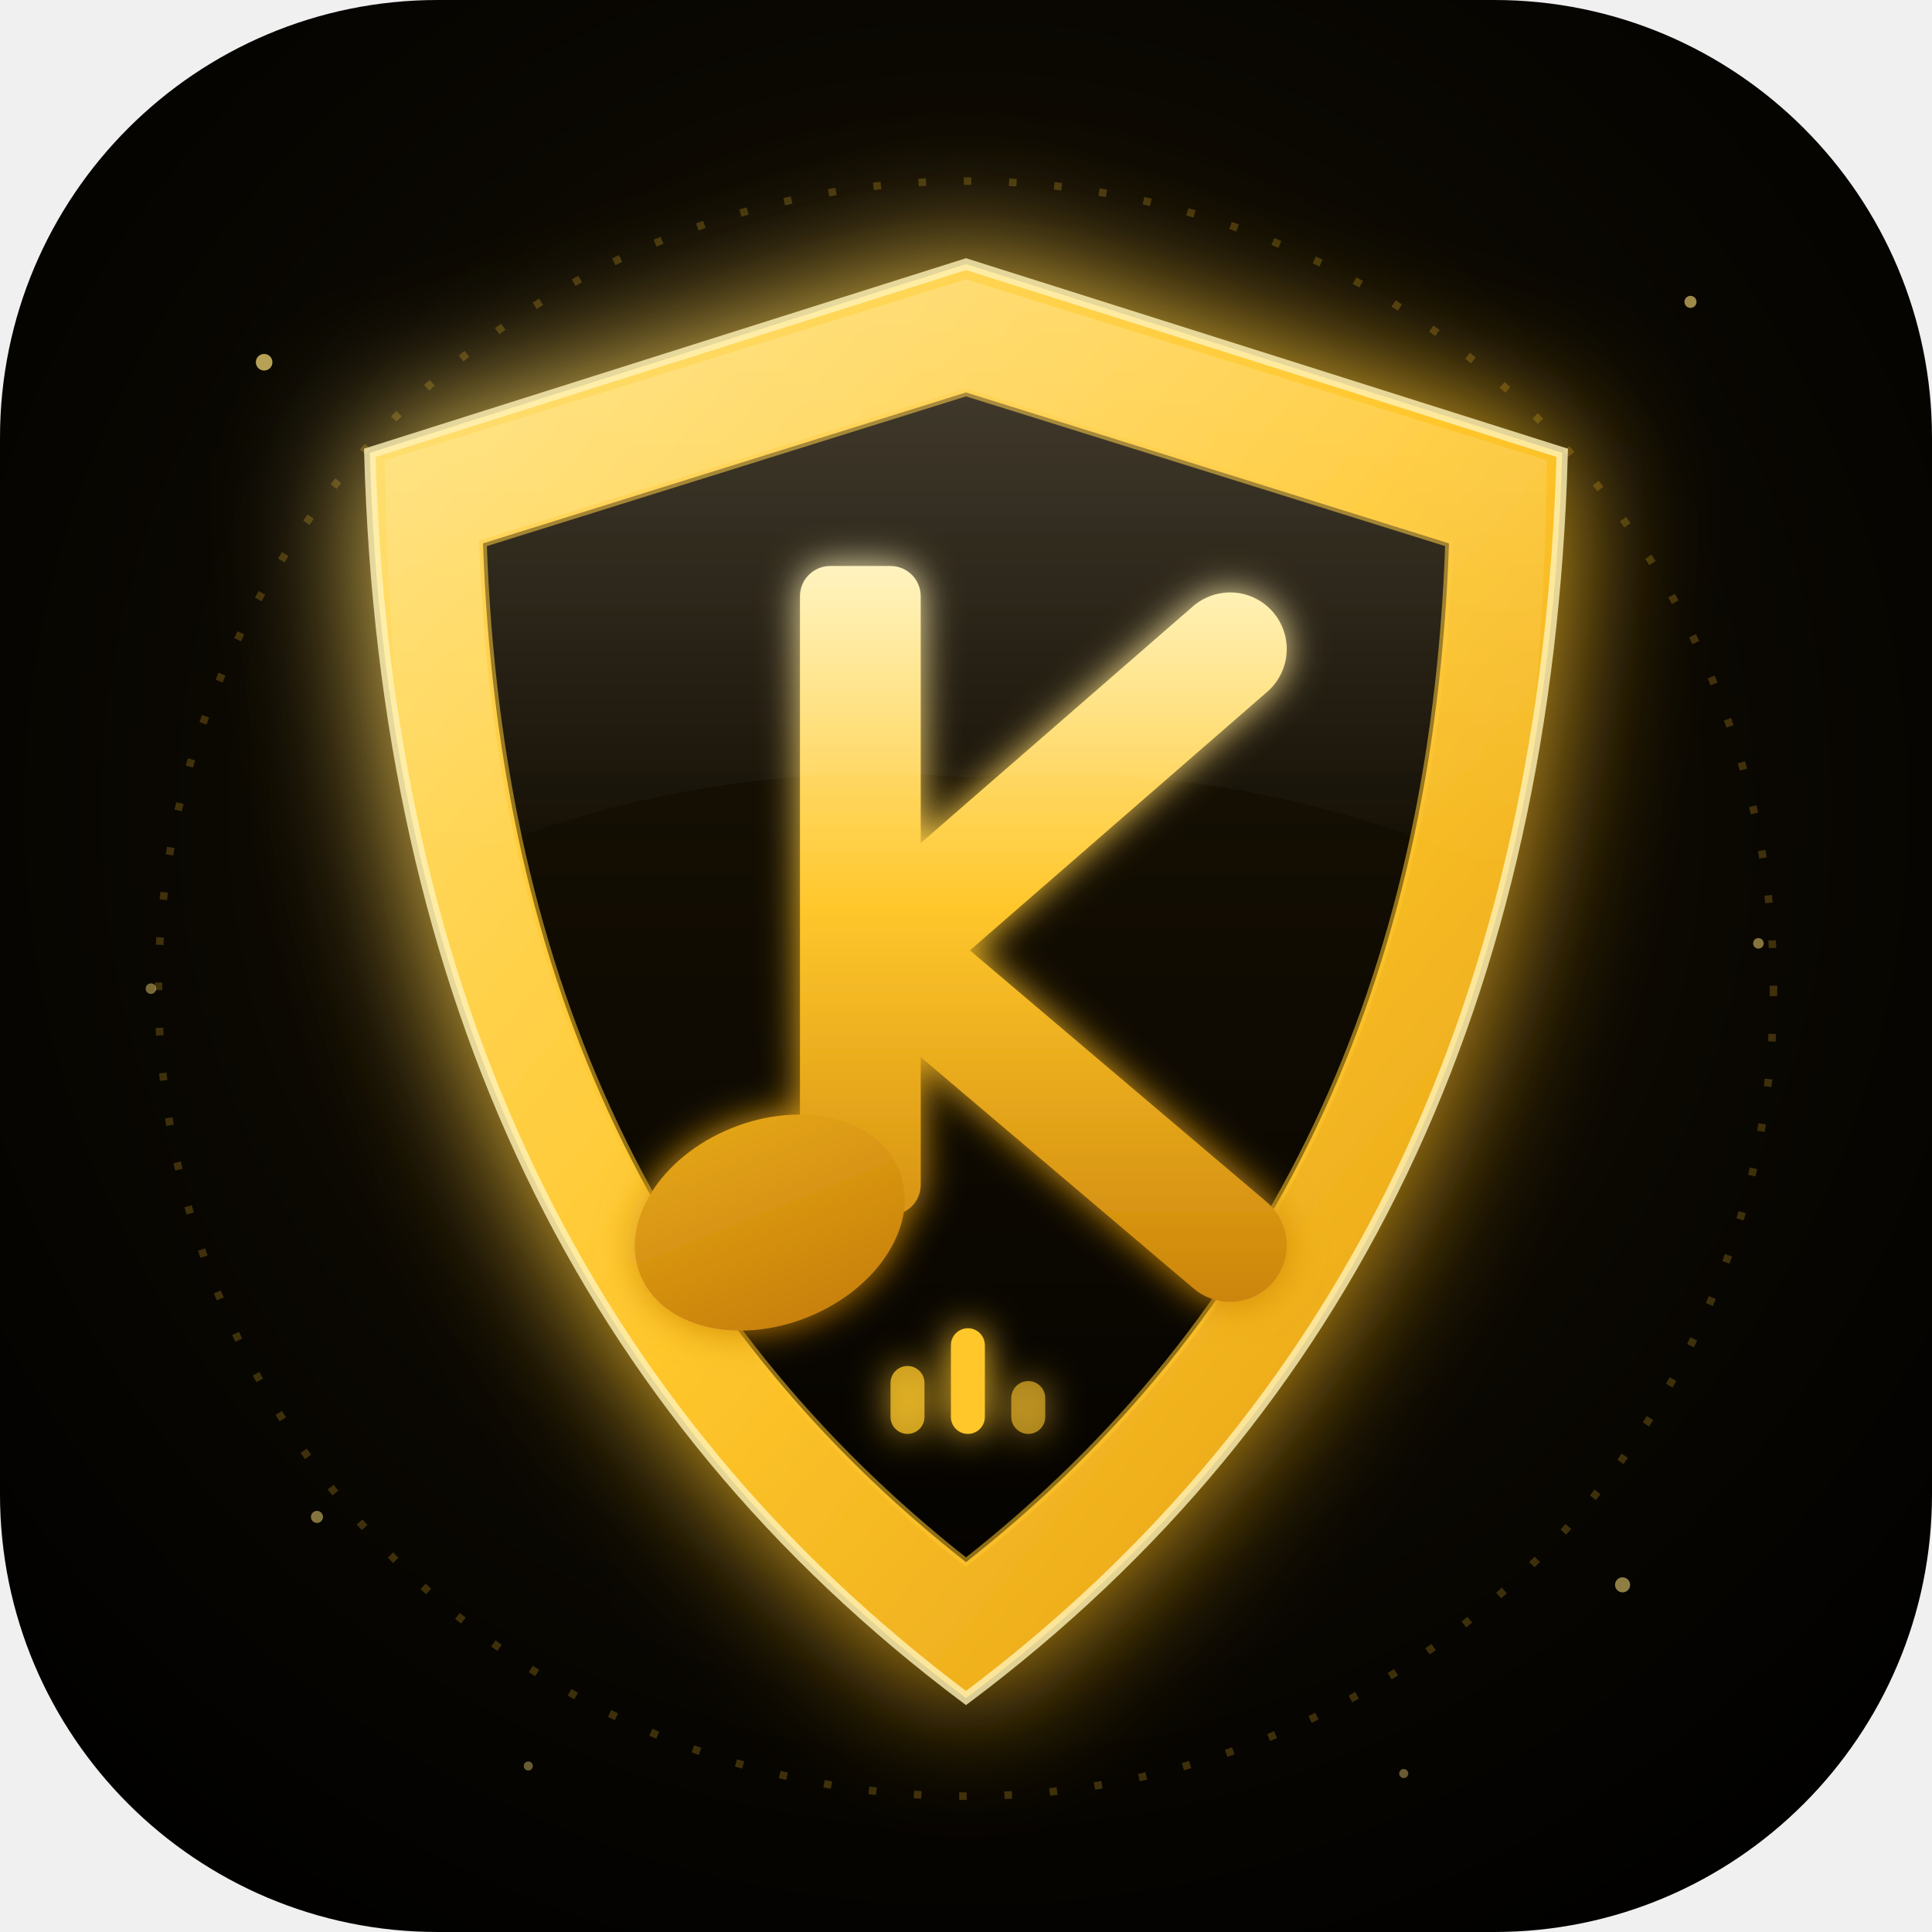
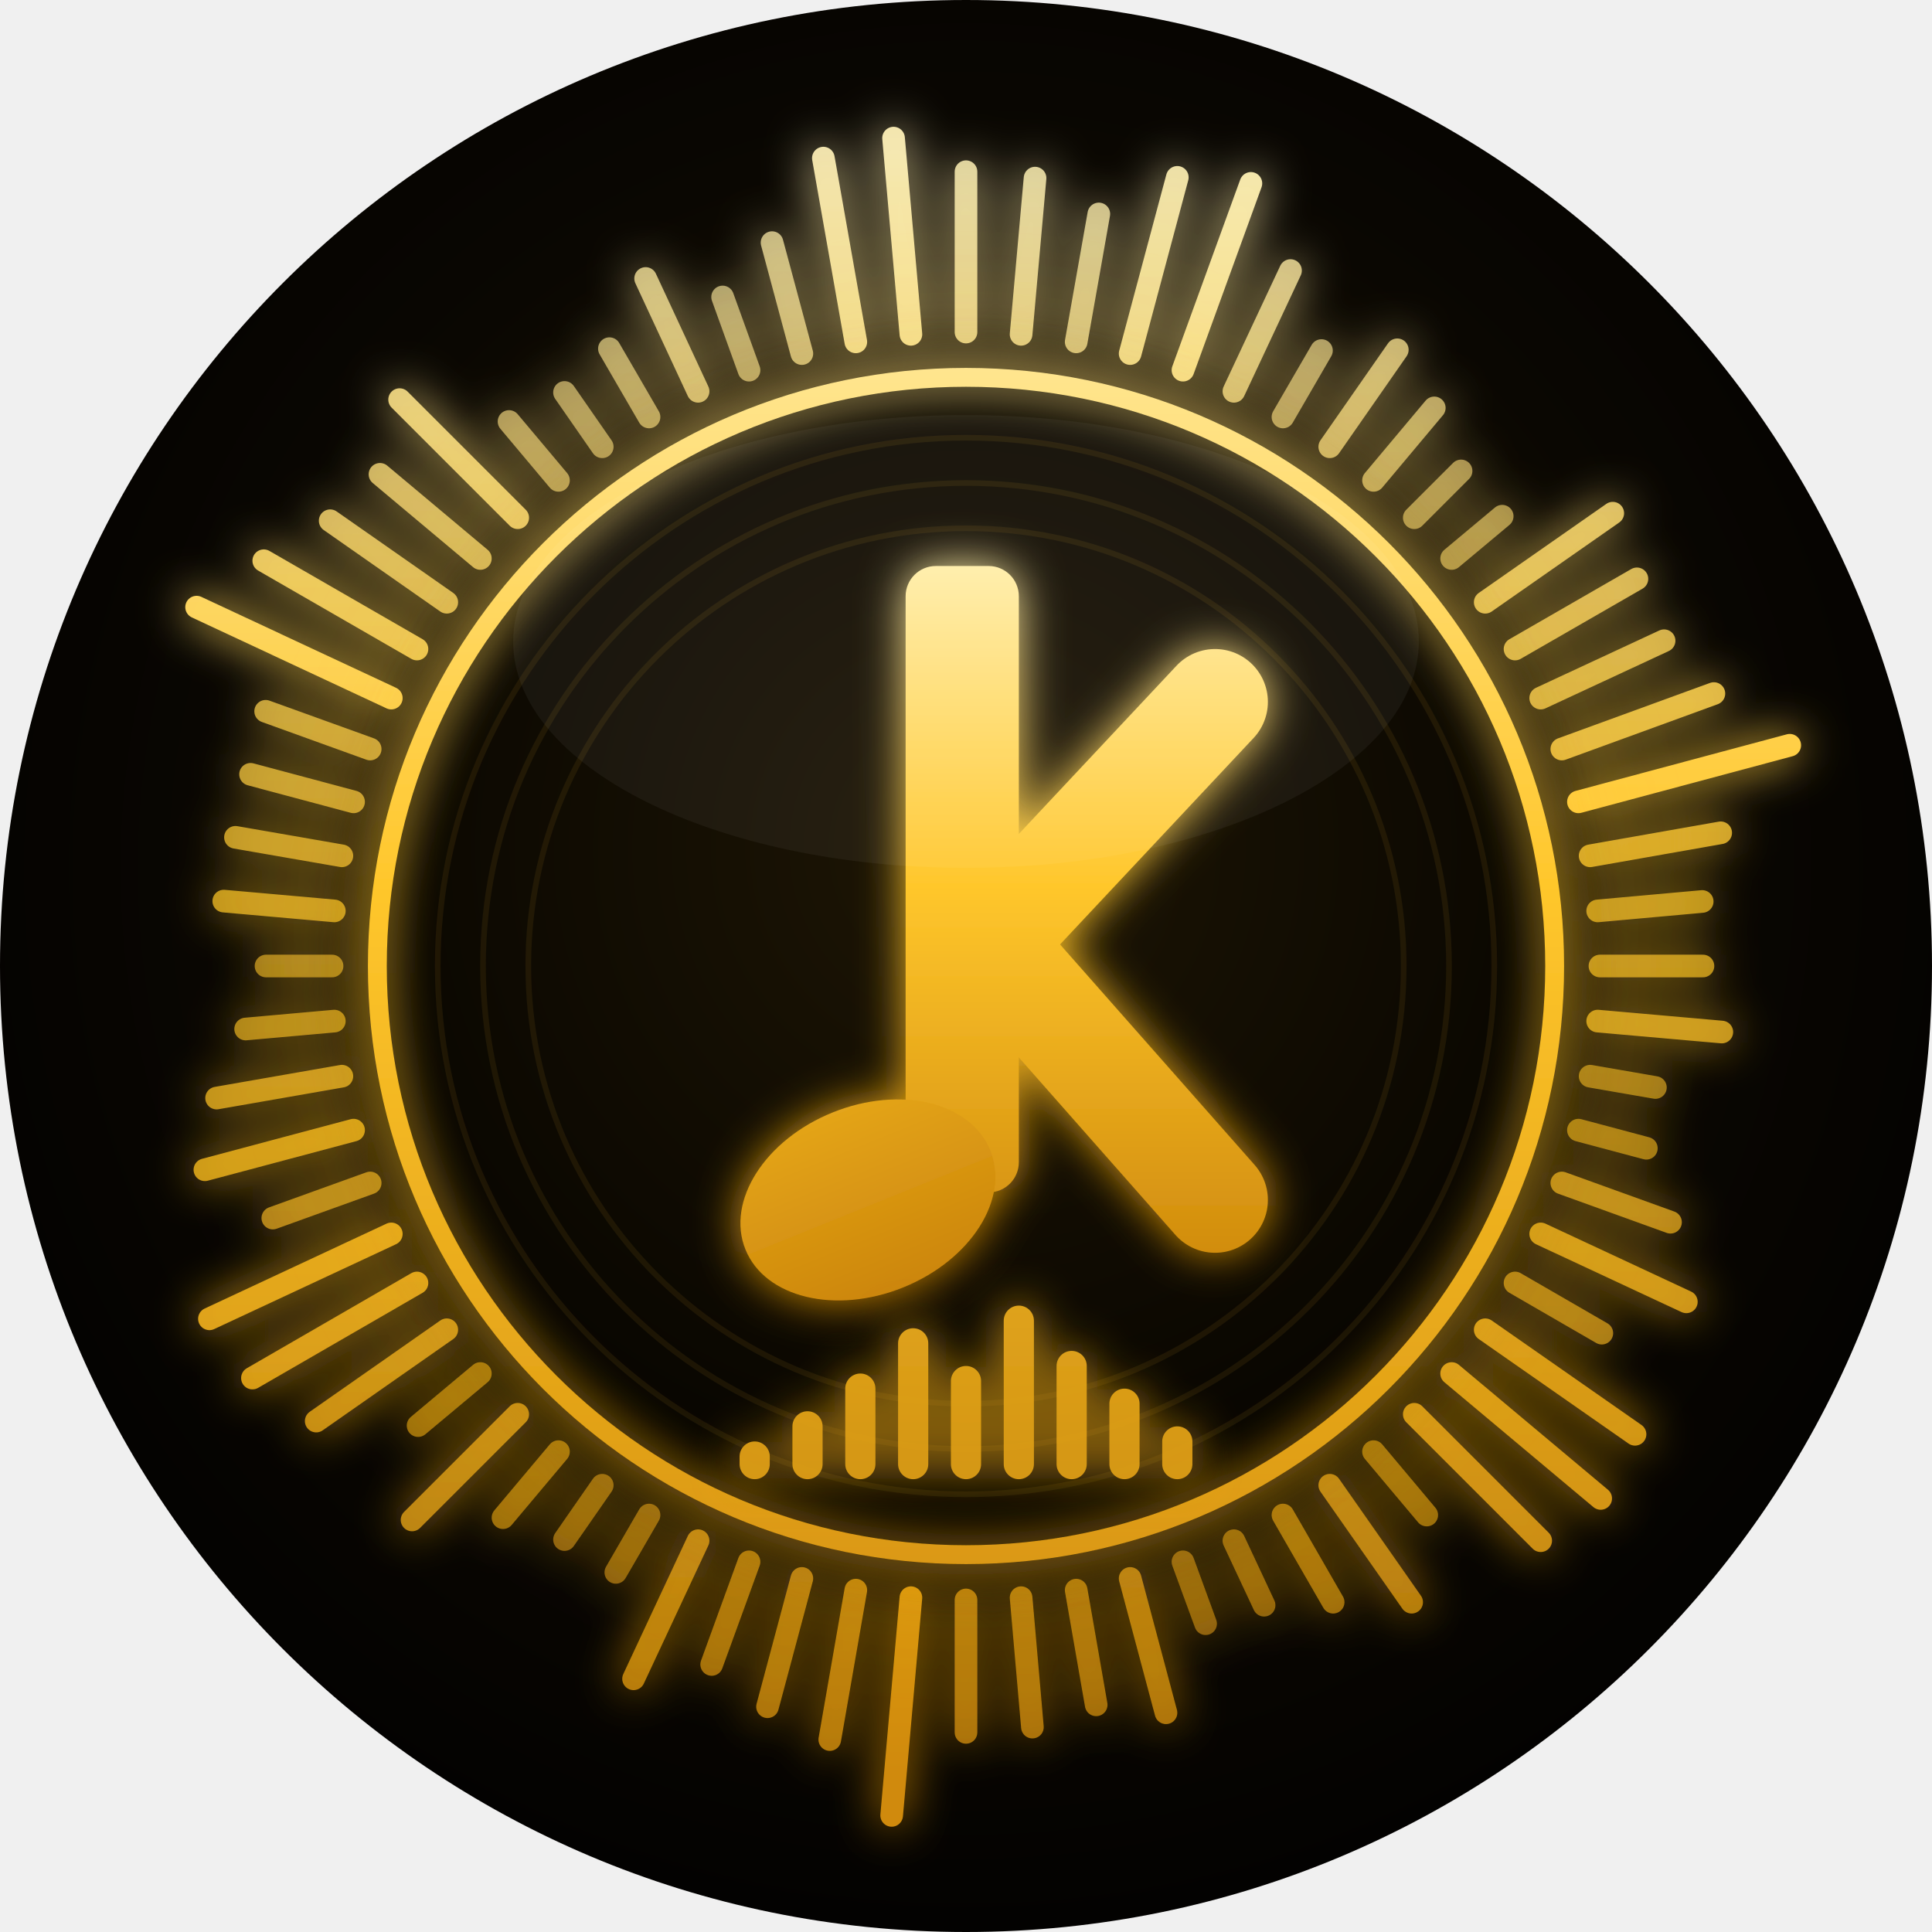
<svg xmlns="http://www.w3.org/2000/svg" viewBox="0 0 512 512" width="512" height="512">
  <defs>
-     <radialGradient id="bg" cx="50%" cy="42%" r="70%">
+     <radialGradient id="bg" cx="50%" cy="45%" r="62%">
      <stop offset="0" stop-color="#2a1d05" />
-       <stop offset=".55" stop-color="#0b0802" />
+       <stop offset=".6" stop-color="#0a0702" />
      <stop offset="1" stop-color="#000" />
    </radialGradient>
-     <linearGradient id="gold" x1="0" y1="0" x2="0" y2="1">
+     <radialGradient id="disc" cx="50%" cy="40%" r="60%">
+       <stop offset="0" stop-color="#1e1605" />
+       <stop offset="1" stop-color="#060400" />
+     </radialGradient>
+     <linearGradient id="gold" gradientUnits="userSpaceOnUse" x1="0" y1="40" x2="0" y2="470">
+       <stop offset="0" stop-color="#FFF2B8" />
+       <stop offset=".45" stop-color="#FFC72C" />
+       <stop offset="1" stop-color="#D08A0A" />
+     </linearGradient>
+     <linearGradient id="goldK" gradientUnits="userSpaceOnUse" x1="0" y1="140" x2="0" y2="350">
      <stop offset="0" stop-color="#FFF2B8" />
      <stop offset=".45" stop-color="#FFC72C" />
      <stop offset="1" stop-color="#C98208" />
    </linearGradient>
-     <linearGradient id="goldSide" x1="0" y1="0" x2="1" y2="1">
-       <stop offset="0" stop-color="#FFE27A" />
-       <stop offset=".5" stop-color="#FFC72C" />
-       <stop offset="1" stop-color="#E09A10" />
-     </linearGradient>
-     <linearGradient id="inner" x1="0" y1="0" x2="0" y2="1">
-       <stop offset="0" stop-color="#1c1404" />
-       <stop offset="1" stop-color="#050300" />
-     </linearGradient>
-     <linearGradient id="gloss" x1="0" y1="0" x2="0" y2="1">
-       <stop offset="0" stop-color="#fff" stop-opacity=".35" />
-       <stop offset="1" stop-color="#fff" stop-opacity="0" />
-     </linearGradient>
-     <filter id="glow" x="-50%" y="-50%" width="200%" height="200%">
-       <feGaussianBlur stdDeviation="18" result="b" />
+     <filter id="glow" x="-30%" y="-30%" width="160%" height="160%">
+       <feGaussianBlur stdDeviation="6" result="b" />
      <feMerge>
        <feMergeNode in="b" />
        <feMergeNode in="SourceGraphic" />
      </feMerge>
    </filter>
-     <filter id="soft" x="-50%" y="-50%" width="200%" height="200%">
-       <feGaussianBlur stdDeviation="5" result="b" />
-       <feMerge>
-         <feMergeNode in="b" />
-         <feMergeNode in="SourceGraphic" />
-       </feMerge>
+     <filter id="bigglow" x="-50%" y="-50%" width="200%" height="200%">
+       <feGaussianBlur stdDeviation="22" />
    </filter>
-     <clipPath id="innerClip">
-       <path d="M256 104 L384 144 Q378 318 256 414 Q134 318 128 144 Z" />
-     </clipPath>
  </defs>
-   <rect width="512" height="512" rx="116" fill="url(#bg)" />
-   <g fill="#FFE27A">
-     <circle cx="70" cy="96" r="2.2" opacity=".7" />
-     <circle cx="448" cy="80" r="1.6" opacity=".6" />
-     <circle cx="430" cy="420" r="2" opacity=".55" />
-     <circle cx="84" cy="402" r="1.6" opacity=".5" />
-     <circle cx="466" cy="250" r="1.4" opacity=".5" />
-     <circle cx="40" cy="262" r="1.4" opacity=".45" />
-     <circle cx="140" cy="468" r="1.2" opacity=".4" />
-     <circle cx="372" cy="470" r="1.2" opacity=".4" />
+   <circle cx="256" cy="256" r="256" fill="url(#bg)" />
+   <g stroke="url(#gold)" stroke-width="6" stroke-linecap="round" filter="url(#glow)">
+     <line x1="256.0" y1="88.0" x2="256.0" y2="45.5" stroke-opacity="0.85" />
+     <line x1="270.6" y1="88.6" x2="274.3" y2="47.2" stroke-opacity="0.84" />
+     <line x1="285.2" y1="90.6" x2="291.2" y2="56.7" stroke-opacity="0.77" />
+     <line x1="299.5" y1="93.7" x2="312.0" y2="47.0" stroke-opacity="0.91" />
+     <line x1="313.5" y1="98.1" x2="331.5" y2="48.6" stroke-opacity="0.95" />
+     <line x1="327.0" y1="103.7" x2="342.0" y2="71.7" stroke-opacity="0.78" />
+     <line x1="340.0" y1="110.5" x2="350.2" y2="92.9" stroke-opacity="0.63" />
+     <line x1="352.4" y1="118.4" x2="370.3" y2="92.7" stroke-opacity="0.74" />
+     <line x1="364.0" y1="127.3" x2="380.1" y2="108.1" stroke-opacity="0.68" />
+     <line x1="374.8" y1="137.2" x2="387.2" y2="124.8" stroke-opacity="0.60" />
+     <line x1="384.7" y1="148.0" x2="398.1" y2="136.8" stroke-opacity="0.60" />
+     <line x1="393.6" y1="159.6" x2="427.4" y2="136.0" stroke-opacity="0.84" />
+     <line x1="401.5" y1="172.0" x2="433.8" y2="153.4" stroke-opacity="0.80" />
+     <line x1="408.3" y1="185.0" x2="441.0" y2="169.8" stroke-opacity="0.79" />
+     <line x1="413.9" y1="198.5" x2="454.2" y2="183.8" stroke-opacity="0.85" />
+     <line x1="418.3" y1="212.5" x2="474.3" y2="197.5" stroke-opacity="1.00" />
+     <line x1="421.4" y1="226.8" x2="456.0" y2="220.7" stroke-opacity="0.78" />
+     <line x1="423.4" y1="241.4" x2="451.1" y2="238.9" stroke-opacity="0.70" />
+     <line x1="424.0" y1="256.0" x2="451.3" y2="256.0" stroke-opacity="0.70" />
+     <line x1="423.4" y1="270.6" x2="456.3" y2="273.5" stroke-opacity="0.76" />
+     <line x1="421.4" y1="285.2" x2="438.7" y2="288.2" stroke-opacity="0.60" />
+     <line x1="418.3" y1="299.5" x2="436.3" y2="304.3" stroke-opacity="0.62" />
+     <line x1="413.9" y1="313.5" x2="442.7" y2="323.9" stroke-opacity="0.73" />
+     <line x1="408.3" y1="327.0" x2="446.9" y2="345.0" stroke-opacity="0.85" />
+     <line x1="401.5" y1="340.0" x2="424.5" y2="353.3" stroke-opacity="0.69" />
+     <line x1="393.6" y1="352.4" x2="433.3" y2="380.1" stroke-opacity="0.91" />
+     <line x1="384.7" y1="364.0" x2="424.2" y2="397.1" stroke-opacity="0.94" />
+     <line x1="374.8" y1="374.8" x2="408.3" y2="408.3" stroke-opacity="0.90" />
+     <line x1="364.0" y1="384.7" x2="378.1" y2="401.5" stroke-opacity="0.65" />
+     <line x1="352.4" y1="393.6" x2="374.1" y2="424.6" stroke-opacity="0.80" />
+     <line x1="340.0" y1="401.5" x2="353.3" y2="424.6" stroke-opacity="0.69" />
+     <line x1="327.0" y1="408.3" x2="335.0" y2="425.4" stroke-opacity="0.62" />
+     <line x1="313.5" y1="413.9" x2="319.5" y2="430.3" stroke-opacity="0.60" />
+     <line x1="299.5" y1="418.3" x2="309.0" y2="453.9" stroke-opacity="0.79" />
+     <line x1="285.2" y1="421.4" x2="290.5" y2="451.8" stroke-opacity="0.73" />
+     <line x1="270.6" y1="423.4" x2="273.6" y2="457.7" stroke-opacity="0.77" />
+     <line x1="256.0" y1="424.0" x2="256.0" y2="459.1" stroke-opacity="0.78" />
+     <line x1="241.4" y1="423.4" x2="236.3" y2="481.1" stroke-opacity="1.00" />
+     <line x1="226.8" y1="421.4" x2="219.9" y2="461.0" stroke-opacity="0.83" />
+     <line x1="212.5" y1="418.3" x2="203.4" y2="452.3" stroke-opacity="0.78" />
+     <line x1="198.5" y1="413.9" x2="188.6" y2="441.1" stroke-opacity="0.72" />
+     <line x1="185.0" y1="408.3" x2="167.9" y2="444.9" stroke-opacity="0.83" />
+     <line x1="172.0" y1="401.5" x2="163.2" y2="416.7" stroke-opacity="0.60" />
+     <line x1="159.6" y1="393.6" x2="149.6" y2="408.0" stroke-opacity="0.60" />
+     <line x1="148.0" y1="384.7" x2="133.3" y2="402.2" stroke-opacity="0.66" />
+     <line x1="137.2" y1="374.8" x2="109.2" y2="402.8" stroke-opacity="0.82" />
+     <line x1="127.3" y1="364.0" x2="110.8" y2="377.8" stroke-opacity="0.64" />
+     <line x1="118.4" y1="352.4" x2="83.8" y2="376.6" stroke-opacity="0.85" />
+     <line x1="110.5" y1="340.0" x2="66.9" y2="365.2" stroke-opacity="0.93" />
+     <line x1="103.7" y1="327.0" x2="55.5" y2="349.5" stroke-opacity="0.95" />
+     <line x1="98.1" y1="313.5" x2="72.3" y2="322.8" stroke-opacity="0.70" />
+     <line x1="93.7" y1="299.5" x2="54.3" y2="310.0" stroke-opacity="0.83" />
+     <line x1="90.6" y1="285.2" x2="57.4" y2="291.0" stroke-opacity="0.76" />
+     <line x1="88.6" y1="270.6" x2="65.1" y2="272.7" stroke-opacity="0.66" />
+     <line x1="88.0" y1="256.0" x2="70.5" y2="256.0" stroke-opacity="0.60" />
+     <line x1="88.6" y1="241.4" x2="59.3" y2="238.8" stroke-opacity="0.72" />
+     <line x1="90.6" y1="226.8" x2="62.4" y2="221.9" stroke-opacity="0.71" />
+     <line x1="93.7" y1="212.5" x2="66.4" y2="205.2" stroke-opacity="0.71" />
+     <line x1="98.1" y1="198.5" x2="70.4" y2="188.5" stroke-opacity="0.72" />
+     <line x1="103.7" y1="185.0" x2="52.1" y2="160.9" stroke-opacity="0.99" />
+     <line x1="110.5" y1="172.0" x2="69.9" y2="148.6" stroke-opacity="0.89" />
+     <line x1="118.4" y1="159.6" x2="87.5" y2="138.0" stroke-opacity="0.80" />
+     <line x1="127.3" y1="148.0" x2="100.7" y2="125.7" stroke-opacity="0.77" />
+     <line x1="137.2" y1="137.2" x2="105.9" y2="105.9" stroke-opacity="0.87" />
+     <line x1="148.0" y1="127.3" x2="134.9" y2="111.7" stroke-opacity="0.63" />
+     <line x1="159.6" y1="118.4" x2="149.6" y2="104.0" stroke-opacity="0.60" />
+     <line x1="172.0" y1="110.5" x2="161.5" y2="92.4" stroke-opacity="0.64" />
+     <line x1="185.0" y1="103.7" x2="171.1" y2="73.8" stroke-opacity="0.76" />
+     <line x1="198.5" y1="98.1" x2="191.5" y2="78.7" stroke-opacity="0.64" />
+     <line x1="212.5" y1="93.7" x2="204.6" y2="64.3" stroke-opacity="0.73" />
+     <line x1="226.8" y1="90.6" x2="218.2" y2="41.9" stroke-opacity="0.92" />
+     <line x1="241.4" y1="88.6" x2="236.8" y2="36.6" stroke-opacity="0.94" />
  </g>
-   <ellipse cx="256" cy="262" rx="214" ry="214" fill="none" stroke="#FFC72C" stroke-opacity=".22" stroke-width="2" stroke-dasharray="2 10" />
+   <circle cx="256" cy="256" r="150" fill="#FFC72C" opacity=".22" filter="url(#bigglow)" />
+   <circle cx="256" cy="256" r="156" fill="url(#disc)" />
+   <g fill="none" stroke="#FFC72C" stroke-opacity=".08" stroke-width="1.5">
+     <circle cx="256" cy="256" r="140" />
+     <circle cx="256" cy="256" r="128" />
+     <circle cx="256" cy="256" r="116" />
+   </g>
+   <circle cx="256" cy="256" r="156" fill="none" stroke="url(#gold)" stroke-width="5" filter="url(#glow)" />
  <g filter="url(#glow)">
-     <path d="M256 70 L414 120 Q408 336 256 450 Q104 336 98 120 Z" fill="url(#goldSide)" />
+     <g stroke="url(#goldK)" stroke-width="28" stroke-linecap="round" fill="none">
+       <path d="M262 250 L322 186" />
+       <path d="M262 250 L322 318" />
+     </g>
+     <rect x="240" y="150" width="30" height="166" rx="8" fill="url(#goldK)" />
+     <ellipse cx="230" cy="318" rx="35" ry="25" transform="rotate(-22 230 318)" fill="url(#goldK)" />
  </g>
-   <path d="M256 70 L414 120 Q408 336 256 450 Q104 336 98 120 Z" fill="none" stroke="#FFF2B8" stroke-opacity=".8" stroke-width="3" />
-   <path d="M256 104 L384 144 Q378 318 256 414 Q134 318 128 144 Z" fill="url(#inner)" />
-   <path d="M256 104 L384 144 Q378 318 256 414 Q134 318 128 144 Z" fill="none" stroke="#FFC72C" stroke-opacity=".55" stroke-width="2" />
-   <linearGradient id="goldK" gradientUnits="userSpaceOnUse" x1="0" y1="150" x2="0" y2="350">
-     <stop offset="0" stop-color="#FFF2B8" />
-     <stop offset=".45" stop-color="#FFC72C" />
-     <stop offset="1" stop-color="#C98208" />
-   </linearGradient>
-   <g filter="url(#soft)">
-     <g stroke="url(#goldK)" stroke-width="30" stroke-linecap="round" fill="none">
-       <path d="M234 252 L326 172" />
-       <path d="M234 252 L326 330" />
-     </g>
-     <rect x="212" y="150" width="32" height="172" rx="8" fill="url(#goldK)" />
-     <ellipse cx="204" cy="324" rx="37" ry="27" transform="rotate(-22 204 324)" fill="url(#goldK)" />
+   <g fill="url(#gold)" filter="url(#glow)" opacity=".95">
+     <rect x="196.0" y="382" width="8" height="10" rx="4" />
+     <rect x="210.0" y="374" width="8" height="18" rx="4" />
+     <rect x="224.0" y="364" width="8" height="28" rx="4" />
+     <rect x="238.0" y="352" width="8" height="40" rx="4" />
+     <rect x="252.0" y="362" width="8" height="30" rx="4" />
+     <rect x="266.0" y="346" width="8" height="46" rx="4" />
+     <rect x="280.0" y="358" width="8" height="34" rx="4" />
+     <rect x="294.0" y="368" width="8" height="24" rx="4" />
+     <rect x="308.0" y="378" width="8" height="14" rx="4" />
  </g>
-   <g fill="#FFC72C" filter="url(#soft)">
-     <rect x="236" y="362" width="9" height="18" rx="4.5" opacity=".75" />
-     <rect x="252" y="352" width="9" height="28" rx="4.5" />
-     <rect x="268" y="366" width="9" height="14" rx="4.5" opacity=".6" />
-   </g>
-   <path d="M256 74 L410 122 Q409 190 400 232 Q330 200 256 206 Q182 200 112 232 Q103 190 102 122 Z" fill="url(#gloss)" opacity=".55" />
+   <ellipse cx="256" cy="170" rx="120" ry="60" fill="#fff" opacity=".05" />
</svg>
